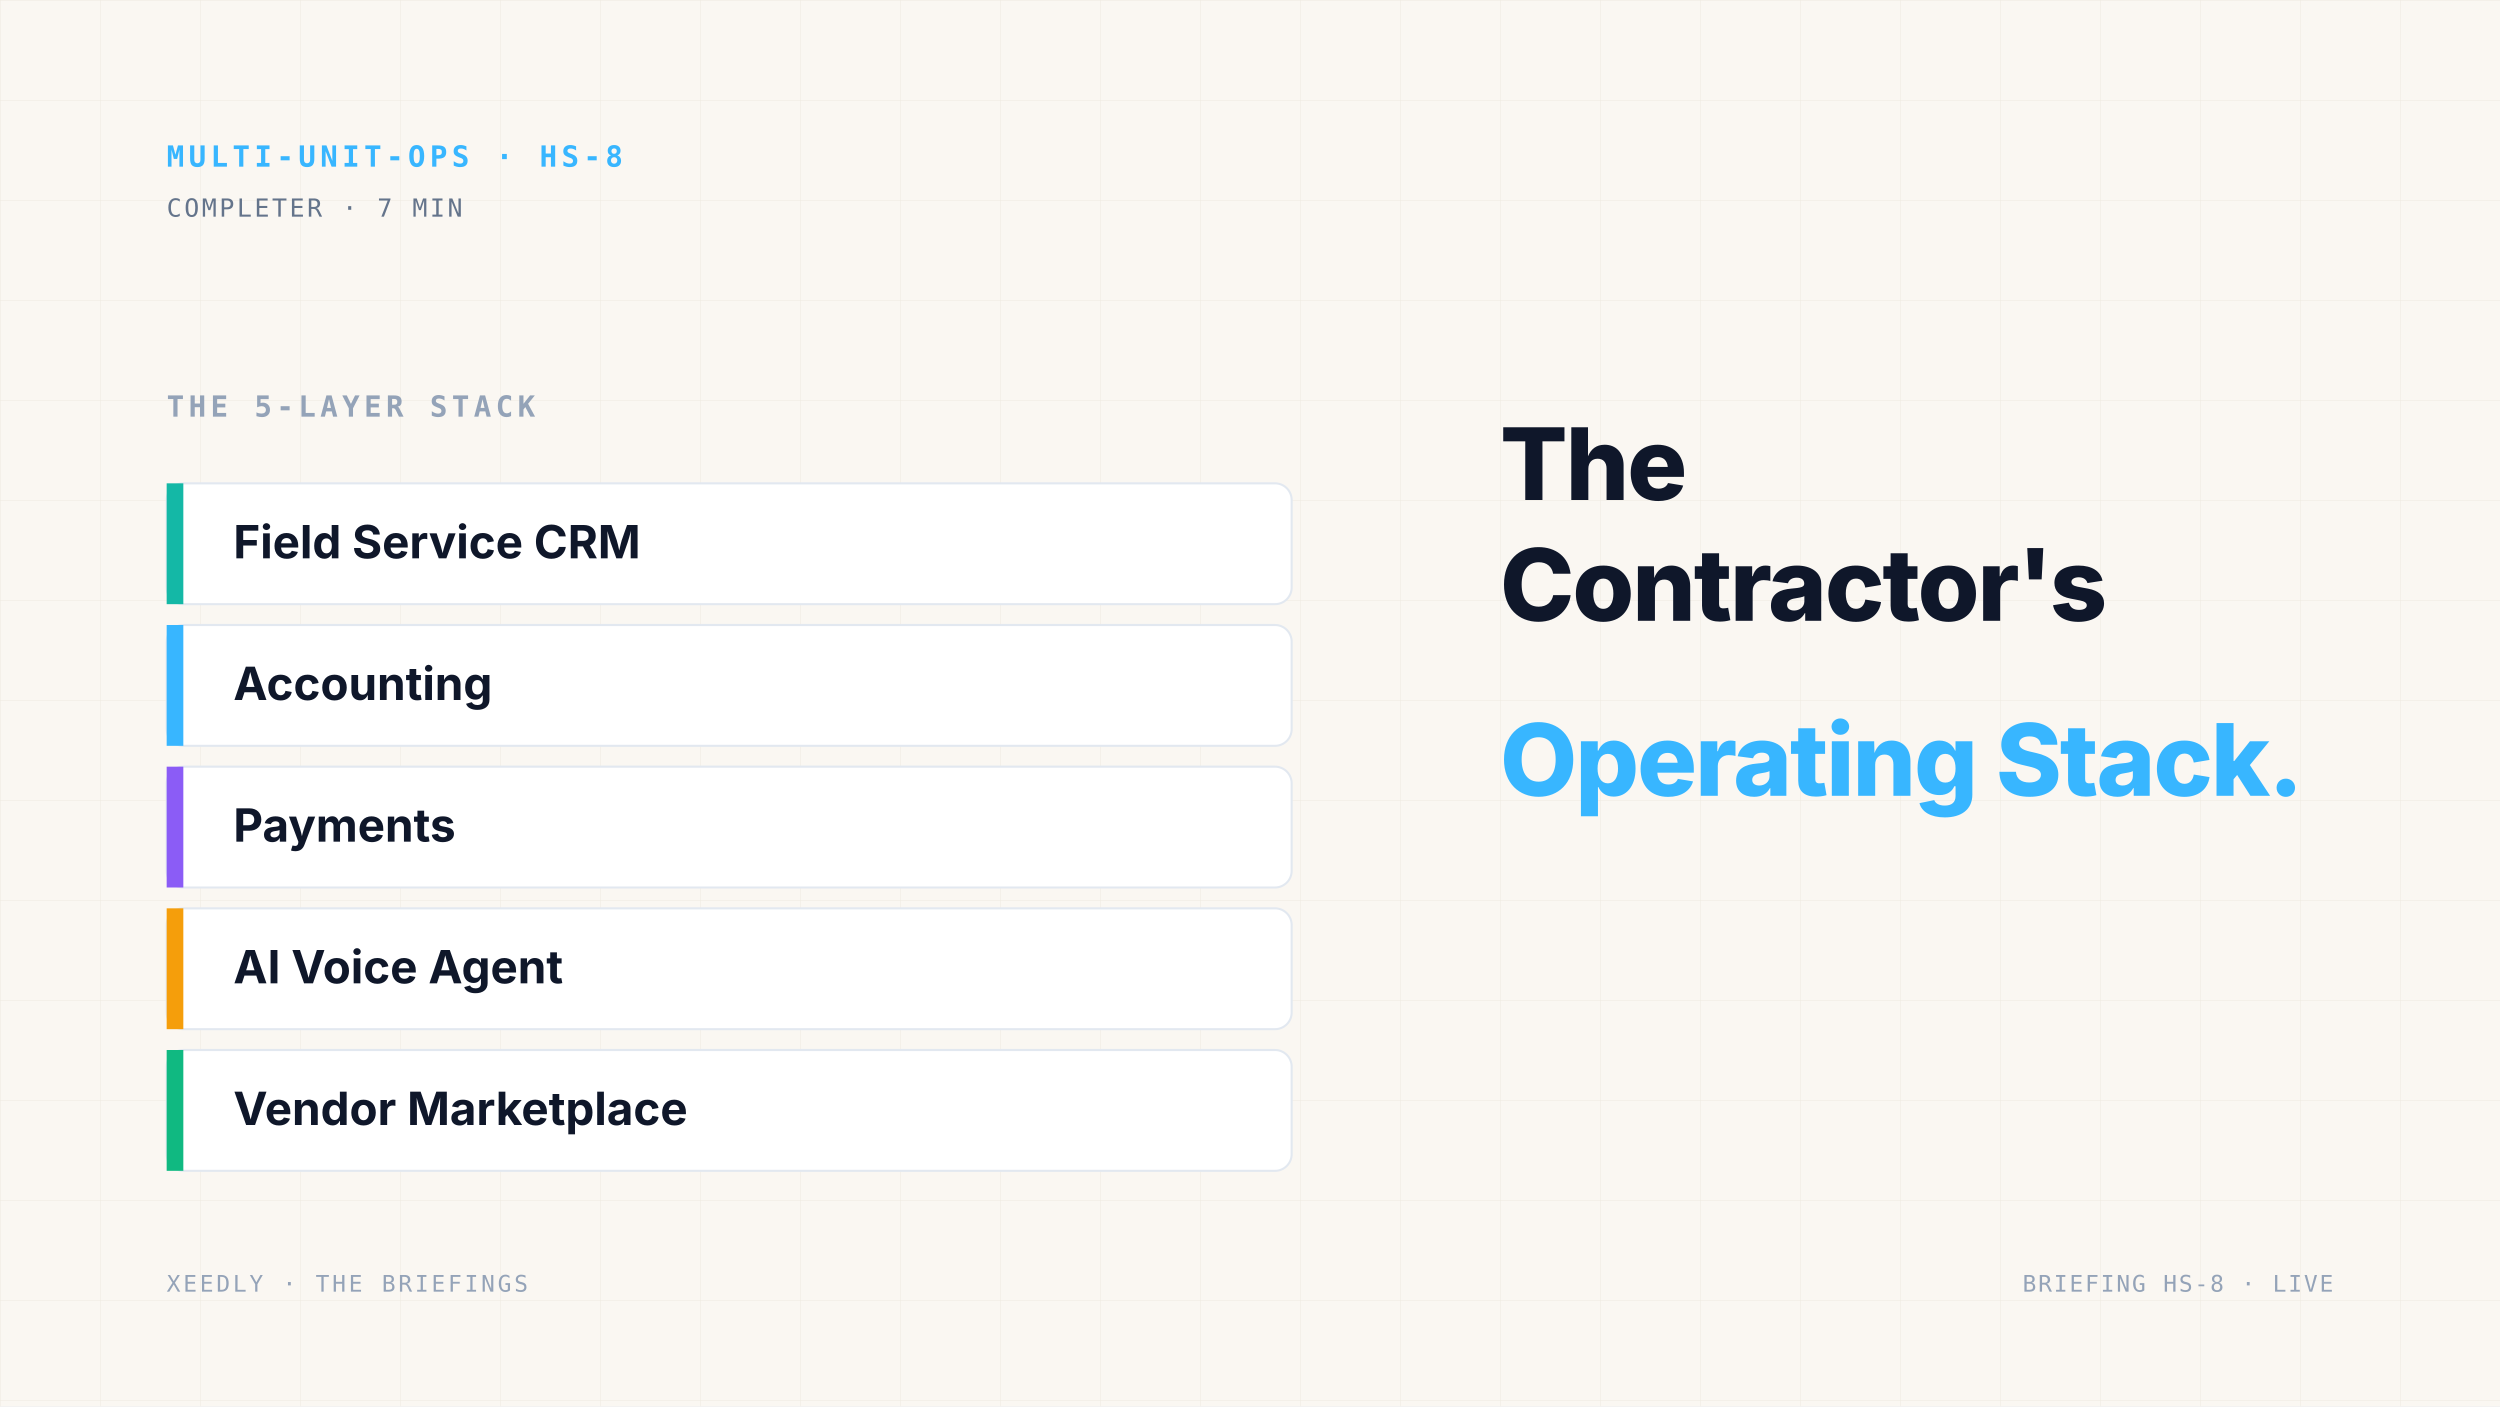
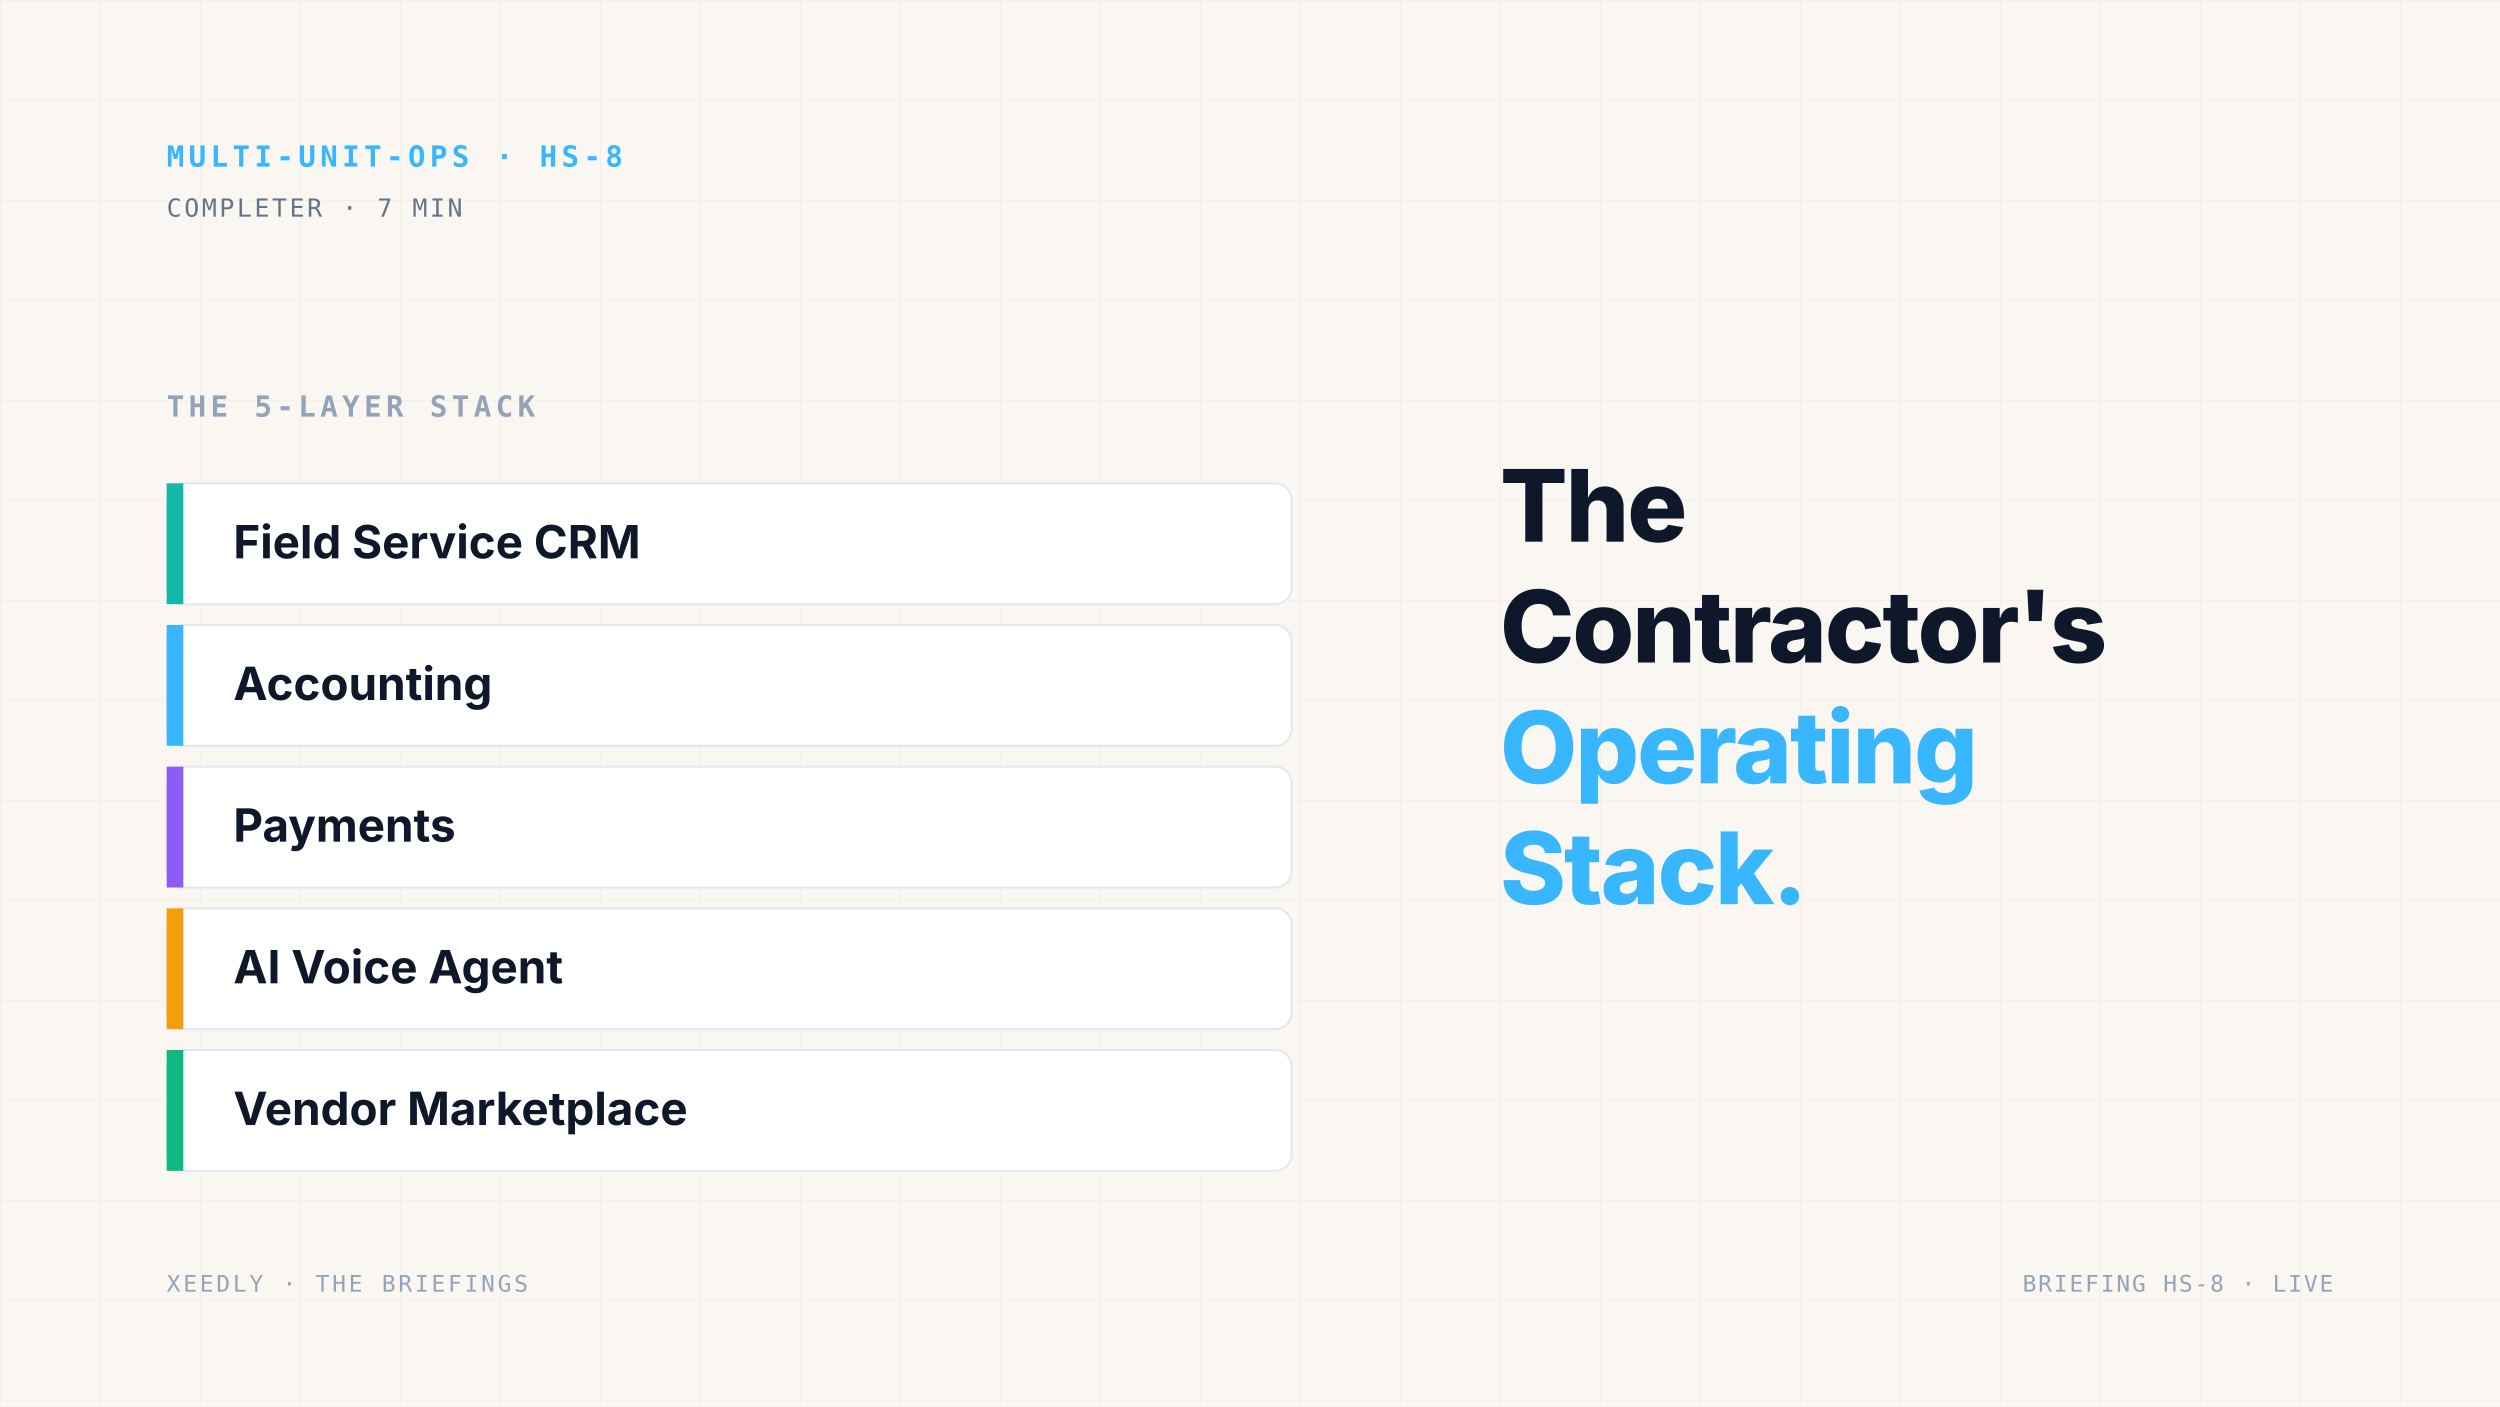
<svg xmlns="http://www.w3.org/2000/svg" viewBox="0 0 1200 675" width="1200" height="675" preserveAspectRatio="xMidYMid slice" role="img" aria-labelledby="t16-title">
  <defs>
    <pattern id="t16-grid" width="48" height="48" patternUnits="userSpaceOnUse">
      <path d="M 48 0 L 0 0 0 48" fill="none" stroke="#e7e1d6" stroke-width="0.5" opacity="0.6" />
    </pattern>
  </defs>
  <rect width="1200" height="675" fill="#FAF7F2" />
  <rect width="1200" height="675" fill="url(#t16-grid)" />
  <g transform="translate(80, 80)">
    <text font-family="ui-monospace, 'JetBrains Mono', monospace" font-size="14" fill="#38b6ff" font-weight="700" letter-spacing="0.15em">MULTI-UNIT-OPS · HS-8</text>
    <text font-family="ui-monospace, 'JetBrains Mono', monospace" font-size="12" fill="#64748b" letter-spacing="0.1em" y="24">COMPLETER · 7 MIN</text>
  </g>
  <g transform="translate(80, 200)">
    <text font-family="ui-monospace, 'JetBrains Mono', monospace" font-size="14" fill="#94a3b8" letter-spacing="0.15em" font-weight="700">THE 5-LAYER STACK</text>
    <g transform="translate(0, 32)">
      <rect width="540" height="58" rx="8" fill="#ffffff" stroke="#e2e8f0" stroke-width="1" />
      <rect width="8" height="58" fill="#14b8a6" />
      <text x="32" y="36" font-family="Inter, sans-serif" font-size="22" fill="#0f172a" font-weight="700">Field Service CRM</text>
    </g>
    <g transform="translate(0, 100)">
      <rect width="540" height="58" rx="8" fill="#ffffff" stroke="#e2e8f0" stroke-width="1" />
      <rect width="8" height="58" fill="#38b6ff" />
      <text x="32" y="36" font-family="Inter, sans-serif" font-size="22" fill="#0f172a" font-weight="700">Accounting</text>
    </g>
    <g transform="translate(0, 168)">
      <rect width="540" height="58" rx="8" fill="#ffffff" stroke="#e2e8f0" stroke-width="1" />
      <rect width="8" height="58" fill="#8b5cf6" />
      <text x="32" y="36" font-family="Inter, sans-serif" font-size="22" fill="#0f172a" font-weight="700">Payments</text>
    </g>
    <g transform="translate(0, 236)">
      <rect width="540" height="58" rx="8" fill="#ffffff" stroke="#e2e8f0" stroke-width="1" />
      <rect width="8" height="58" fill="#f59e0b" />
      <text x="32" y="36" font-family="Inter, sans-serif" font-size="22" fill="#0f172a" font-weight="700">AI Voice Agent</text>
    </g>
    <g transform="translate(0, 304)">
      <rect width="540" height="58" rx="8" fill="#ffffff" stroke="#e2e8f0" stroke-width="1" />
      <rect width="8" height="58" fill="#10b981" />
      <text x="32" y="36" font-family="Inter, sans-serif" font-size="22" fill="#0f172a" font-weight="700">Vendor Marketplace</text>
    </g>
  </g>
-   <g transform="translate(720, 240)">
+   <g transform="translate(720, 260)">
    <text font-family="Inter, sans-serif" fill="#0f172a" font-weight="800" letter-spacing="-0.02em">
      <tspan x="0" y="0" font-size="48">The</tspan>
      <tspan x="0" y="58" font-size="48">Contractor's</tspan>
-       <tspan x="0" y="142" font-size="48" fill="#38b6ff">Operating Stack.</tspan>
+       <tspan x="0" y="116" font-size="48" fill="#38b6ff">Operating</tspan>
+       <tspan x="0" y="174" font-size="48" fill="#38b6ff">Stack.</tspan>
    </text>
  </g>
  <g transform="translate(80, 620)">
    <text font-family="ui-monospace, 'JetBrains Mono', monospace" font-size="11" fill="#94a3b8" letter-spacing="0.12em">XEEDLY · THE BRIEFINGS</text>
  </g>
  <g transform="translate(1120, 620)" text-anchor="end">
    <text font-family="ui-monospace, 'JetBrains Mono', monospace" font-size="11" fill="#94a3b8" letter-spacing="0.08em">BRIEFING HS-8 · LIVE</text>
  </g>
</svg>
